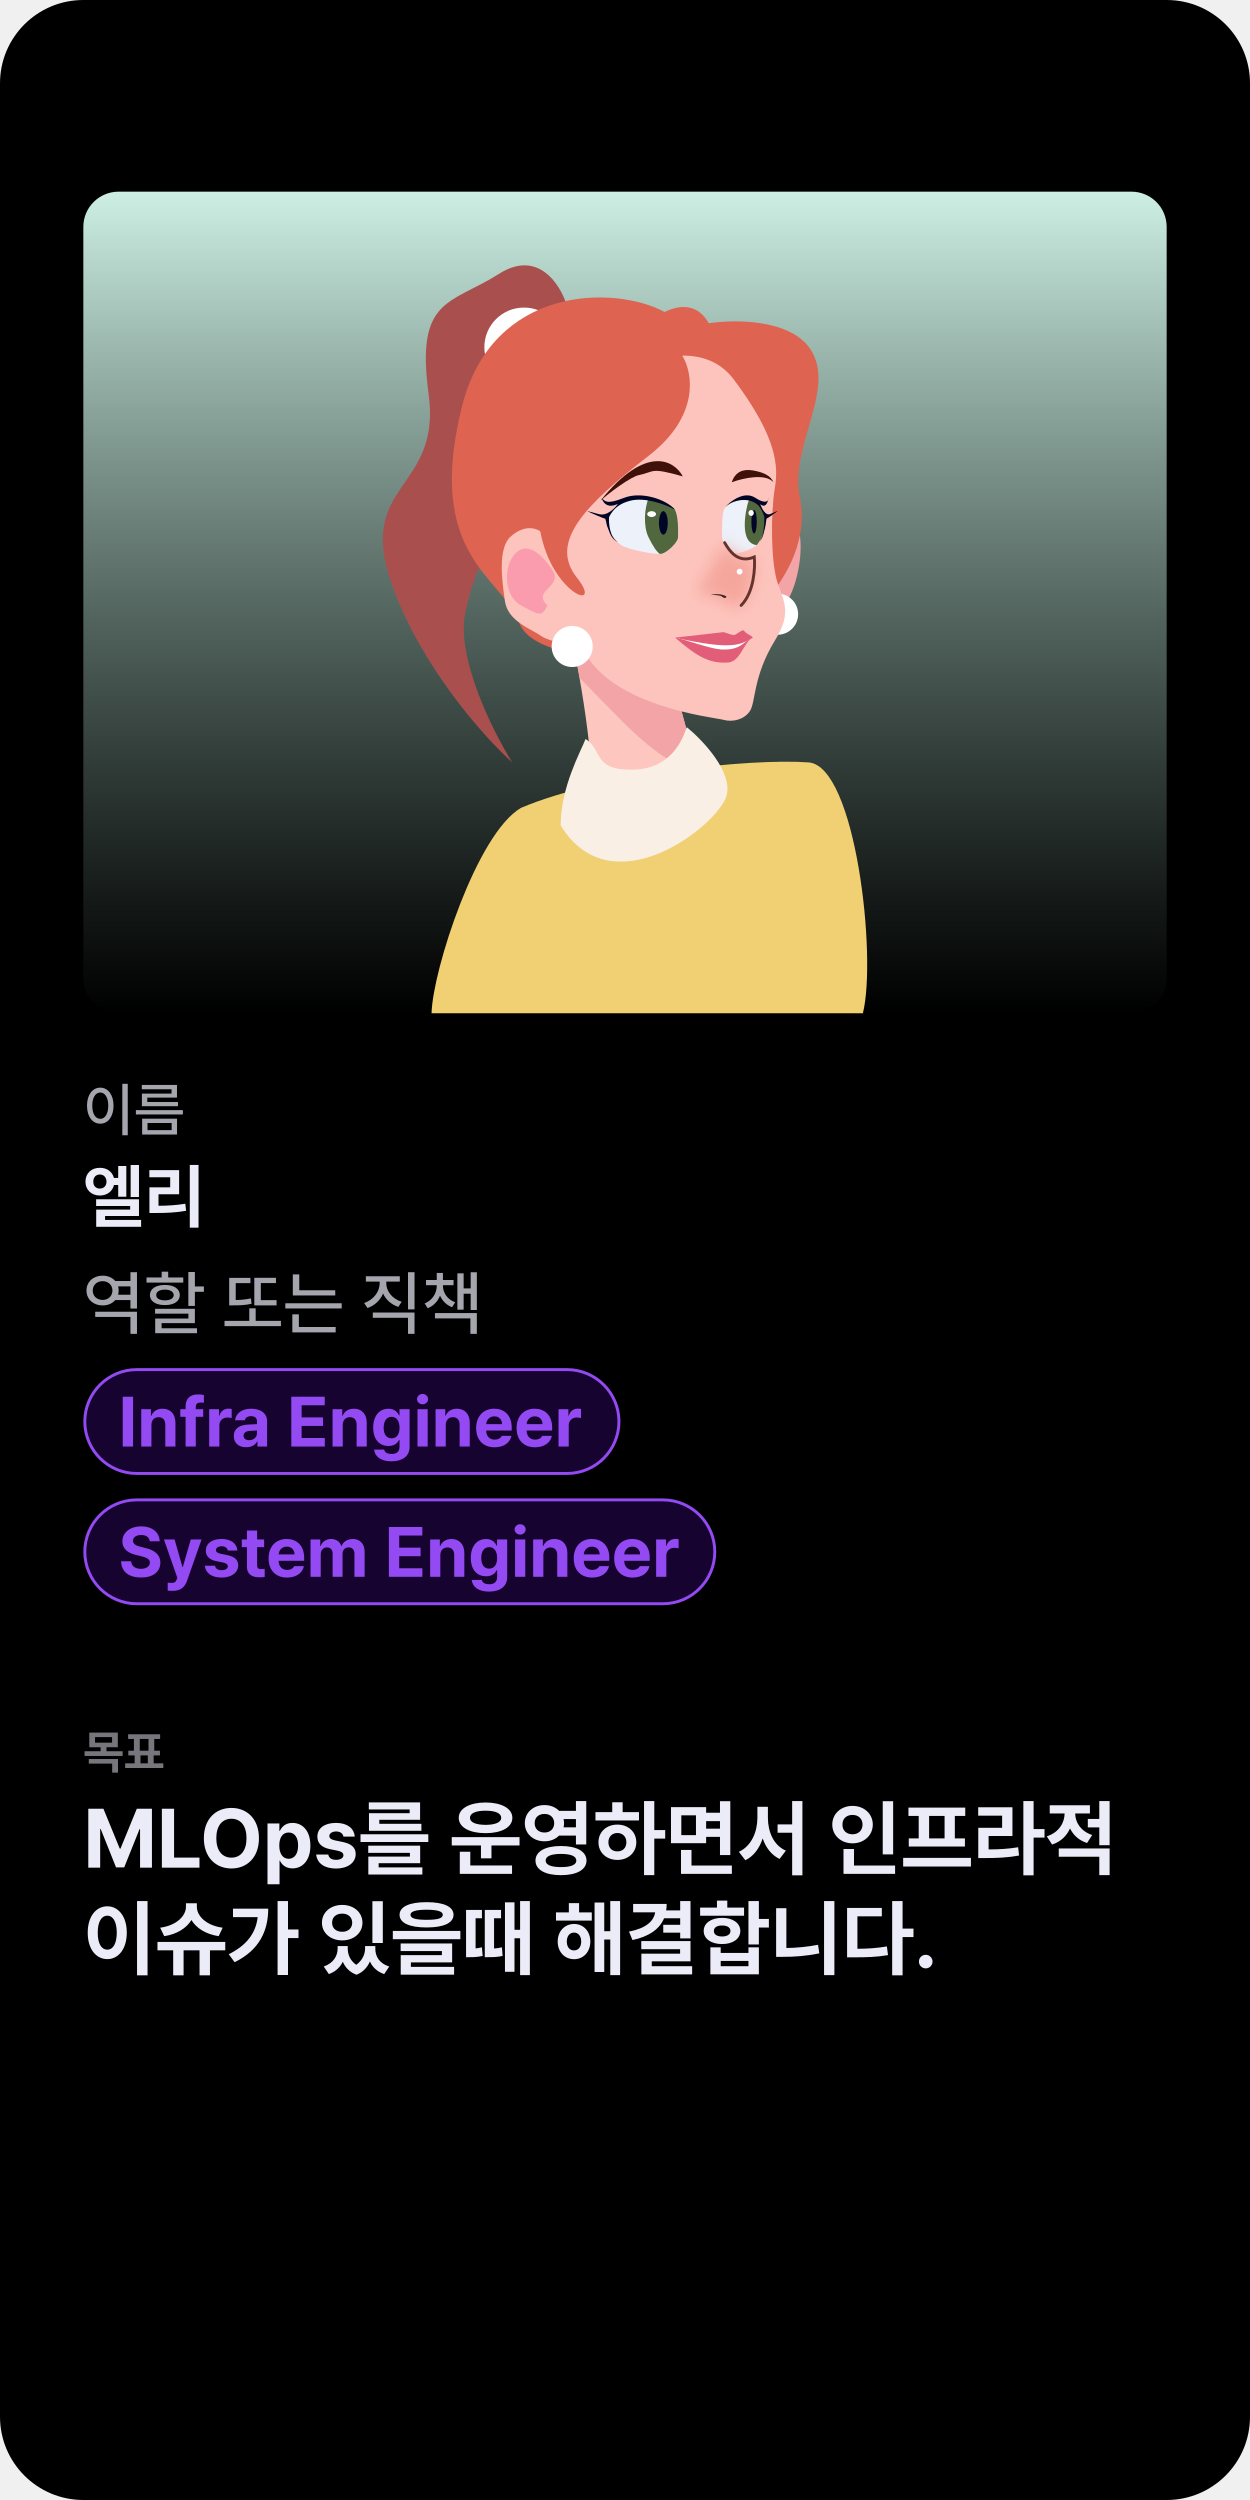
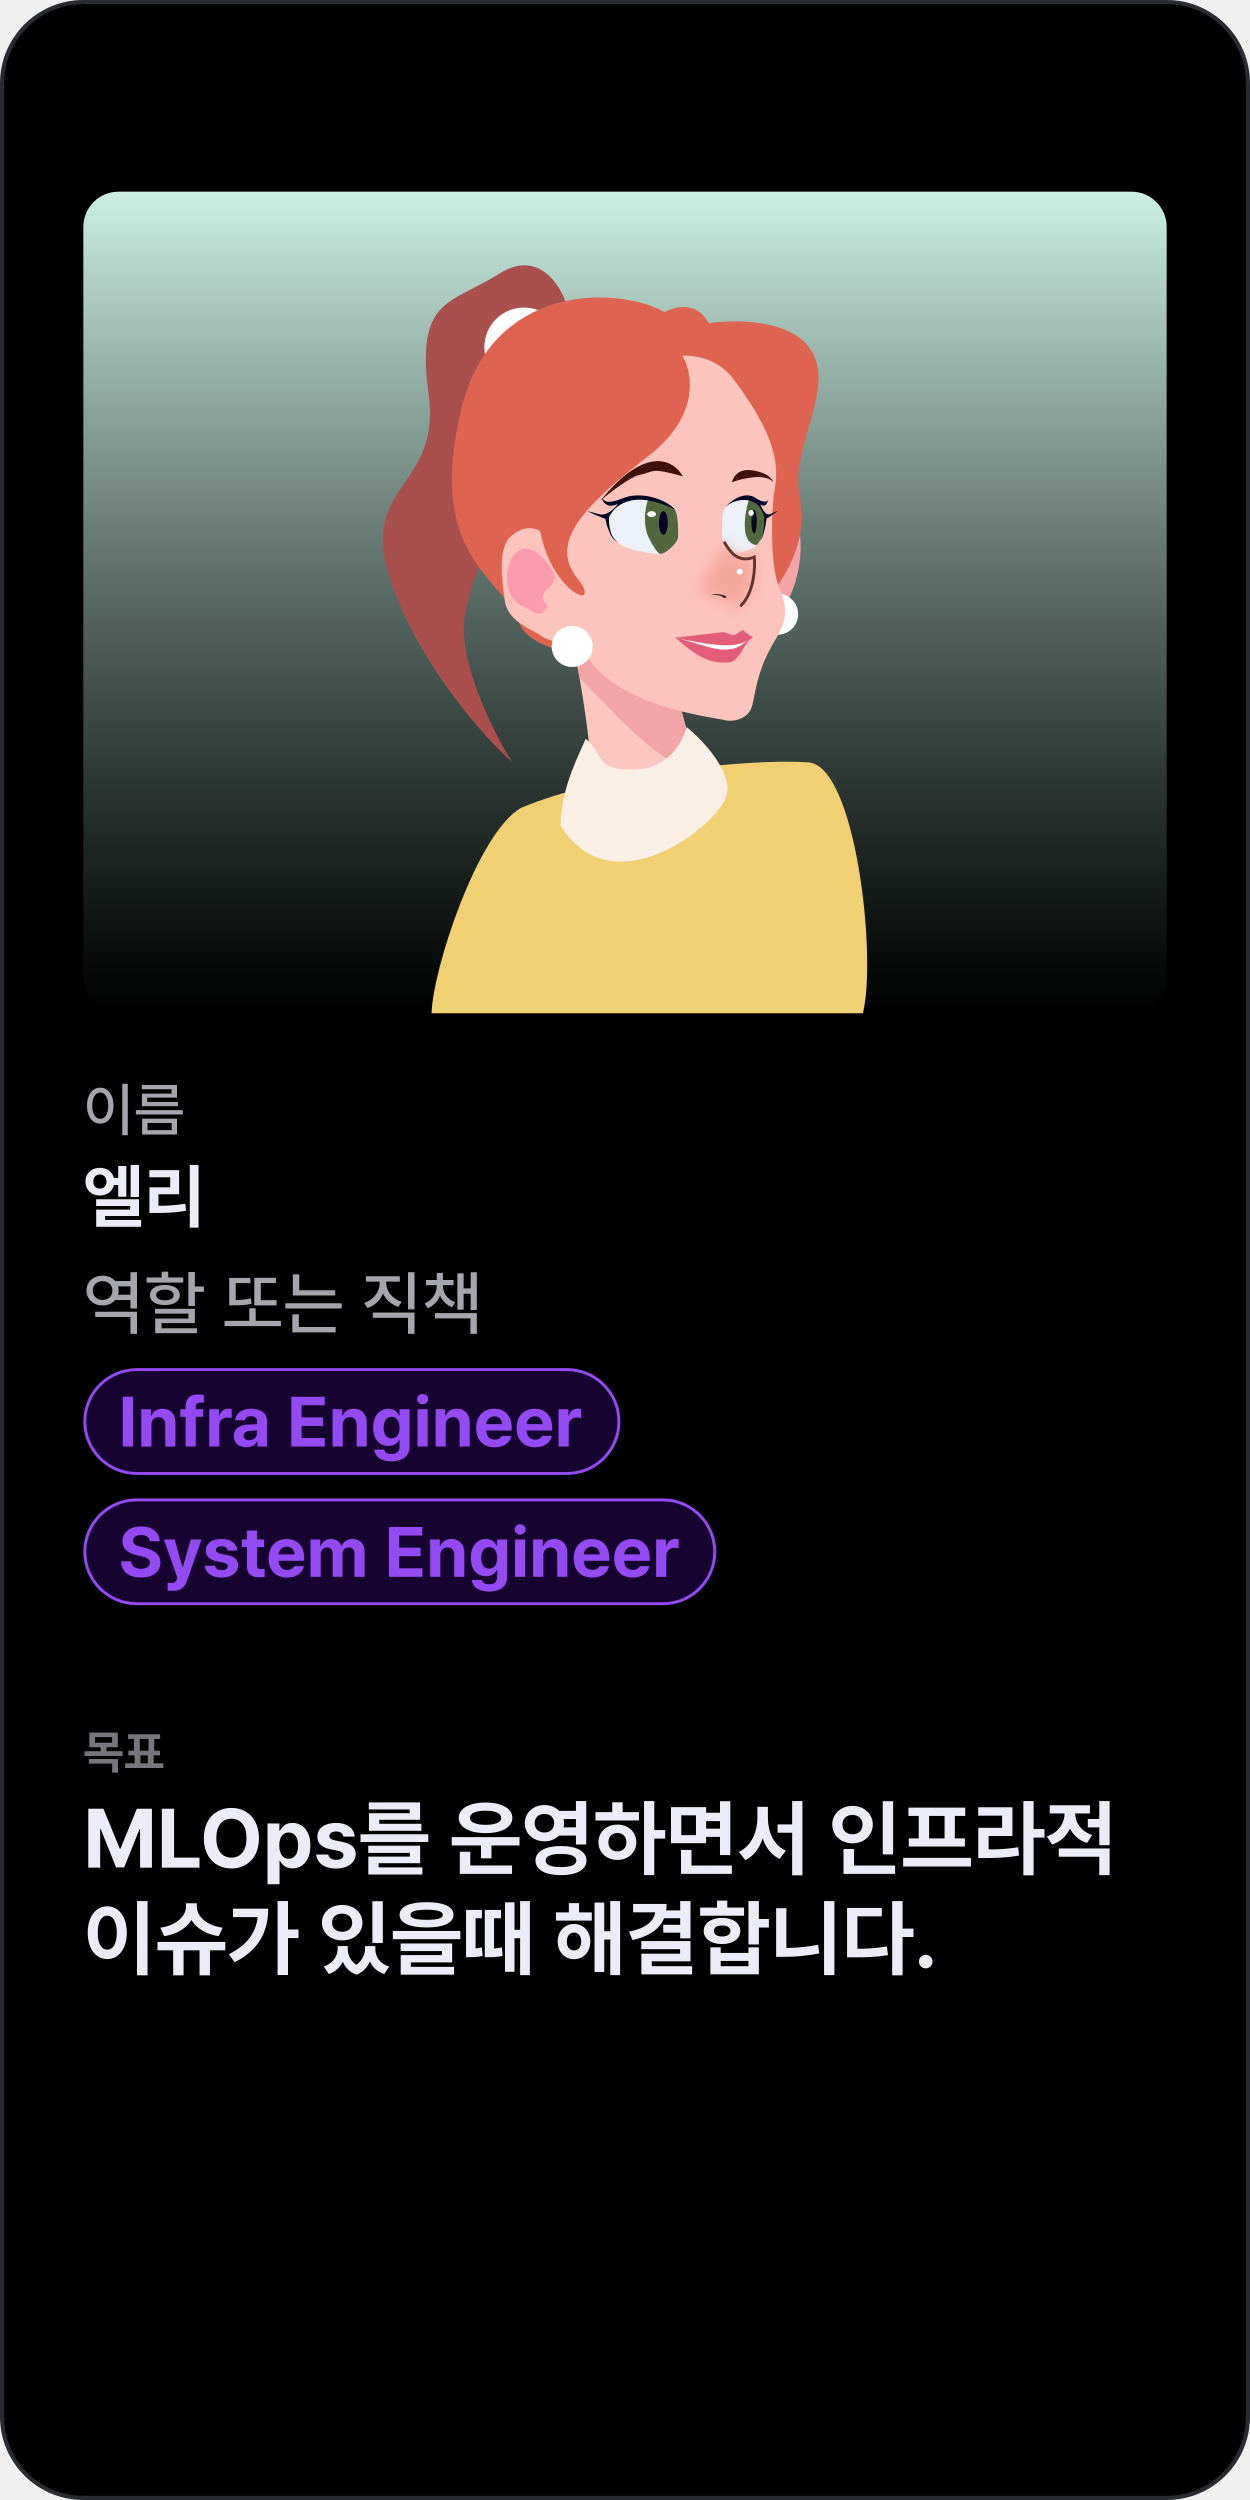
<svg xmlns="http://www.w3.org/2000/svg" width="300" height="600" viewBox="0 0 300 600" fill="none">
-   <rect width="300" height="600" rx="20" fill="black" />
+   <rect x="0.5" y="0.5" width="299" height="599" rx="19.5" fill="black" />
  <rect x="20" y="46" width="260" height="197.183" rx="8.451" fill="url(#paint0_linear_17_3805)" />
  <ellipse cx="187.187" cy="135.422" rx="4.577" ry="11.972" transform="rotate(9.95946 187.187 135.422)" fill="#F3A4A7" />
  <circle cx="186.62" cy="147.409" r="4.93" fill="white" />
  <path d="M140.19 195.296C144.697 192.761 139.486 163.019 136.317 148.465C143.477 148.465 157.937 149.099 158.5 151.634C159.064 154.17 165.542 178.043 168.712 189.663L152.514 216.775C146.528 210.672 135.683 197.832 140.19 195.296Z" fill="#FDC6BF" />
  <mask id="mask0_17_3805" style="mask-type:alpha" maskUnits="userSpaceOnUse" x="136" y="148" width="33" height="69">
    <path d="M140.191 195.296C144.698 192.761 139.486 163.019 136.317 148.465C143.477 148.465 157.937 149.099 158.5 151.634C159.064 154.17 165.543 178.043 168.712 189.663L152.515 216.775C146.529 210.672 135.684 197.832 140.191 195.296Z" fill="#FDC6BF" />
  </mask>
  <g mask="url(#mask0_17_3805)">
    <path d="M167.655 155.508L172.585 185.085C172.585 185.085 165.895 189.663 149.698 173.465C133.5 157.268 129.627 152.339 129.627 152.339L133.853 142.127L167.655 155.508Z" fill="#F3A4A7" />
  </g>
  <path d="M119.77 65.719C129.065 59.804 134.441 68.184 135.967 73.114C139.49 73.114 134.557 78.043 132.444 86.846C130.331 95.648 126.81 115.015 122.937 122.057C119.064 129.099 114.486 133.677 111.669 147.057C109.416 157.761 118.242 175.461 122.937 182.972C116.247 176.986 101.108 160.085 94.065 140.367C85.262 115.719 106.037 117.832 102.868 94.592C99.699 71.353 108.15 73.114 119.77 65.719Z" fill="#A9504F" />
  <circle cx="125.754" cy="83.324" r="9.507" fill="white" />
  <path d="M110.915 97.409C118.239 68.394 147.535 68.418 159.507 74.873C168.237 70.648 171.292 78.747 171.528 82.268L153.57 152.691C152.817 159.733 127.746 158.254 124.648 149.521C120.774 138.606 101.76 133.676 110.915 97.409Z" fill="#DE6351" />
  <path d="M194.414 83.676C187.935 74.099 164.485 76.516 158.499 81.563C150.752 91.421 170.536 98.113 173.353 105.507C175.606 111.423 182.981 134.497 184.859 143.183C186.385 140.601 194.414 131.563 191.949 119.24C189.484 106.916 200.893 93.254 194.414 83.676Z" fill="#DE6351" />
  <path d="M185.963 117.127C186.808 112.057 186.667 105.154 176.103 91.069C165.54 76.985 140.543 92.479 135.965 98.817C131.388 105.155 131.388 128.747 129.977 127.691C128.566 126.634 125.751 125.93 122.582 128.747C119.413 131.564 120.47 139.31 121.174 144.24C121.878 149.169 127.512 150.93 129.977 152.691C131.949 154.099 137.136 154.686 139.484 154.803C145.472 169.592 171.528 172.157 173.641 172.761C175.754 173.365 178.571 172.761 179.979 170.648C181.388 168.536 180.699 162.354 185.963 153.747C189.838 147.409 188.43 144.944 186.667 140.015C185.02 135.409 184.906 123.465 185.963 117.127Z" fill="#FDC4BD" />
  <path d="M132.797 137.198C133.854 138.959 132.447 140.367 131.039 141.776C129.152 143.663 131.395 145.296 131.391 145.296C129.984 148.113 129.628 147.761 125.051 145.296C120.473 142.832 120.826 134.734 124.347 132.269C127.868 129.804 131.741 135.438 132.797 137.198Z" fill="#FA9CAE" />
  <path d="M169.768 153.728C174.538 154.026 178.422 154.093 180.331 153.023C177.866 155.136 177.779 156.382 175.05 156.545C170.584 156.81 164.328 155.209 162.726 153.023C164.694 154.008 167.206 153.568 169.768 153.728Z" fill="white" />
  <path d="M162.021 153.032C176.106 156.193 177.749 154.675 180.683 153.032C180.402 152.468 179.158 152.266 178.571 151.359C178.219 151.006 177.162 151.967 176.458 152.319C175.895 152.601 174.58 151.945 173.641 151.711L162.021 153.032Z" fill="#E25E78" />
  <path d="M146.53 123.029C148.642 119.86 150.403 120.565 152.868 119.508C154.824 118.67 159.482 120.765 161.619 121.944C162.977 122.973 162.725 127.959 162.725 129.015C162.725 130.071 160.26 132.536 158.852 132.888C157.444 133.24 150.403 131.832 148.995 130.776C147.586 129.719 144.417 126.198 146.53 123.029Z" fill="#EDF1FA" />
  <mask id="mask1_17_3805" style="mask-type:alpha" maskUnits="userSpaceOnUse" x="145" y="119" width="18" height="14">
    <path d="M146.529 123.03C148.642 119.861 150.402 120.565 152.867 119.509C154.823 118.671 159.481 120.766 161.618 121.945C162.977 122.973 162.724 127.959 162.724 129.016C162.724 130.072 160.26 132.537 158.851 132.889C157.443 133.241 150.402 131.832 148.994 130.776C147.585 129.72 144.416 126.199 146.529 123.03Z" fill="#EDF1FA" />
  </mask>
  <g mask="url(#mask1_17_3805)">
    <path d="M155.683 129.016C154.258 126.165 154.744 121.739 155.683 119.509C157.093 117.748 161.668 120.565 162.373 121.973C163.077 123.382 164.157 130.315 162.021 132.185C159.204 134.651 157.797 133.242 155.683 129.016Z" fill="#51673E" />
  </g>
  <path d="M148.29 130.071C146.319 128.944 146.06 125.611 146.178 124.086C147.367 121.707 149.144 120.755 151.106 120.212C154.719 119.212 159.663 121.034 162.021 122.327C159.908 119.863 153.922 117.817 149.697 119.508C145.472 121.198 145.12 120.212 144.415 119.508C144.768 120.916 146.035 122.043 148.289 120.916C147.584 121.973 145.683 123.945 143.711 123.381C141.739 122.818 141.012 122.677 140.894 122.677C142.185 123.264 144.838 124.438 145.12 124.438C145.472 124.438 145.472 125.846 145.824 126.55C146.176 127.254 146.532 129.366 148.29 130.071Z" fill="#000525" />
  <ellipse cx="159.204" cy="125.494" rx="1.056" ry="2.817" fill="#000525" />
  <ellipse cx="156.387" cy="123.381" rx="1.056" ry="0.704" fill="white" />
  <path d="M183.206 122.991C181.914 119.822 180.837 120.526 179.33 119.47C178.134 118.631 175.285 120.727 173.978 121.906C173.148 122.934 173.302 127.92 173.302 128.976C173.302 130.033 174.809 132.498 175.67 132.85C176.532 133.202 180.837 131.793 181.699 130.737C182.56 129.681 184.498 126.16 183.206 122.991Z" fill="#EDF1FA" />
  <mask id="mask2_17_3805" style="mask-type:alpha" maskUnits="userSpaceOnUse" x="173" y="119" width="11" height="14">
    <path d="M183.207 122.991C181.916 119.822 180.839 120.526 179.332 119.47C178.135 118.631 175.287 120.727 173.98 121.906C173.149 122.934 173.303 127.92 173.303 128.976C173.303 130.033 174.811 132.498 175.672 132.85C176.533 133.202 180.839 131.793 181.7 130.737C182.562 129.681 184.499 126.16 183.207 122.991Z" fill="#EDF1FA" />
  </mask>
  <g mask="url(#mask2_17_3805)">
    <path d="M183.654 127.547C185.032 125.294 184.228 120.27 183.654 118.04C182.792 116.28 179.994 119.097 179.563 120.505C179.133 121.914 176.966 130.859 182.093 130.859C184.91 130.859 181.931 130.364 183.654 127.547Z" fill="#51673E" />
  </g>
  <path d="M183.422 124.047C183.493 125.573 183.336 128.906 182.13 130.033C183.205 129.328 183.423 127.216 183.638 126.512C183.853 125.808 183.853 124.399 184.069 124.399C184.241 124.399 185.863 123.225 186.653 122.639C186.581 122.639 186.136 122.779 184.93 123.343C183.724 123.906 182.875 122.057 182.444 121C183.592 121.939 184.104 120.903 184.368 119.988C184.462 119.826 184.499 119.639 184.499 119.469C184.463 119.626 184.421 119.804 184.368 119.988C184.074 120.494 183.229 120.751 181.269 119.469C178.685 117.779 175.455 120.174 174.162 121.582C175.549 120.339 178.181 119.511 180.331 120.296C181.632 120.771 182.642 121.499 183.422 124.047Z" fill="#000525" />
  <ellipse cx="0.646" cy="2.817" rx="0.646" ry="2.817" transform="matrix(-1 0 0 1 181.624 122.409)" fill="#000525" />
  <ellipse cx="0.646" cy="0.704" rx="0.646" ry="0.704" transform="matrix(-1 0 0 1 180.92 122.409)" fill="white" />
  <path d="M155.685 109.38C168.08 99.803 166.249 89.427 163.784 85.437C163.784 70.951 143.007 78.395 129.627 88.606C116.246 98.817 126.81 111.845 129.627 127.338C132.443 142.831 145.122 147.057 138.432 138.606C131.742 130.155 140.192 121.352 155.685 109.38Z" fill="#DE6351" />
  <path d="M144.111 120.155C155.13 106.451 161.881 110.567 163.879 114.338C155.907 112.074 157.246 113.217 153.315 114.029C151.364 114.432 146.351 118.179 144.111 120.155Z" fill="#401109" />
  <path d="M175.604 115.745C178.575 114.664 183.781 113.593 185.618 115.744C184.977 114.122 183.148 113.324 180.682 112.903C178.216 112.482 176.45 113.316 175.604 115.745Z" fill="#401109" />
  <path d="M103.571 243.183C103.852 232.761 114.486 199.986 125.05 193.883C144.064 185.784 179.979 181.921 194.064 182.977C205.331 183.822 210.496 229.568 207.092 243.183H103.571Z" fill="#F1CF73" />
  <path d="M140.542 177.338C139.486 180.155 134.557 188.817 134.557 198.113C146.88 218.183 172.233 198.113 174.345 191.071C176.035 185.437 168.711 177.69 164.838 174.521C164.251 175.695 162.184 184.733 151.458 184.733C142.303 184.733 144.768 180.155 140.542 177.338Z" fill="#F9EFE4" />
  <path d="M172.937 155.86C177.707 156.158 178.422 154.093 180.331 153.023C178.219 155.136 177.427 158.847 174.697 159.009C170.231 159.275 167.303 157.601 162.021 153.023C164.134 153.376 170.375 155.699 172.937 155.86Z" fill="#E25E78" />
  <g filter="url(#filter0_f_17_3805)">
    <path d="M181.035 133.677C177.092 135.367 174.97 132.112 173.913 130.234C171.449 134.811 169.339 138.685 167.93 140.797C166.522 142.91 169.691 142.91 170.747 142.91C171.803 142.91 173.212 143.614 174.62 145.023C175.747 146.149 177.254 145.675 177.866 145.296C180.965 142.198 181.27 136.259 181.035 133.677Z" fill="#F5A69C" />
  </g>
  <path d="M173.916 130.234C174.972 132.112 177.092 135.367 181.035 133.677C181.27 136.259 180.965 142.198 177.866 145.296" stroke="#65332D" stroke-width="0.704" stroke-linecap="round" />
  <path d="M170.472 142.831C172.162 142.268 173.993 142.831 174.345 143.183C174.345 143.535 173.787 143.68 173.289 143.183C172.937 142.831 171.059 142.714 170.472 142.831Z" fill="#3A2323" />
  <circle cx="177.514" cy="137.198" r="0.704" fill="white" />
  <circle cx="137.324" cy="155.156" r="4.93" fill="white" />
  <path d="M30.66 260.113H29.353V272.464H30.66V260.113ZM20.88 265.353C20.88 268.015 22.208 269.693 24.071 269.686C25.901 269.693 27.249 268.015 27.249 265.353C27.249 262.719 25.901 261.041 24.071 261.034C22.208 261.041 20.88 262.719 20.88 265.353ZM22.146 265.353C22.139 263.421 22.923 262.21 24.071 262.203C25.199 262.21 25.983 263.421 25.983 265.353C25.983 267.313 25.199 268.517 24.071 268.517C22.923 268.517 22.139 267.313 22.146 265.353ZM43.891 266.426H32.613V267.471H43.891V266.426ZM34.029 261.419H41.168V262.465H34.057V265.491H42.722V264.487H35.35V263.428H42.475V260.388H34.029V261.419ZM34.112 272.285H42.488V268.475H34.112V272.285ZM35.405 271.226V269.521H41.196V271.226H35.405Z" fill="#ECECF8" fill-opacity="0.7" />
  <path d="M33.353 279.6H31.356V287.275H33.353V279.6ZM20.512 283.61C20.503 285.558 21.948 286.928 23.961 286.928C25.686 286.928 27.006 285.921 27.353 284.403H28.368V287.209H30.316V279.847H28.368V282.703H27.337C26.957 281.192 25.653 280.26 23.961 280.276C21.948 280.26 20.503 281.58 20.512 283.61ZM22.393 283.61C22.385 282.529 23.037 281.886 23.961 281.877C24.877 281.886 25.546 282.529 25.562 283.61C25.546 284.642 24.877 285.253 23.961 285.261C23.037 285.253 22.385 284.642 22.393 283.61ZM23.07 289.437H31.24V290.312H23.087V294.438H33.864V292.787H25.216V291.847H33.353V287.819H23.07V289.437ZM47.646 279.583H45.55V294.636H47.646V279.583ZM35.845 282.538H40.846V284.964H35.862V291.12H37.215C39.955 291.12 42.191 291.03 44.659 290.592L44.477 288.892C42.274 289.255 40.334 289.371 38.04 289.387V286.631H42.992V280.838H35.845V282.538Z" fill="#ECECF8" />
  <path d="M32.874 314.823H22.855V316.061H31.306V320.121H32.874V314.823ZM20.759 309.723C20.751 311.827 22.41 313.313 24.638 313.305C25.892 313.313 26.965 312.826 27.659 312.017H31.306V314.047H32.874V305.332H31.306V307.445H27.659C26.974 306.636 25.892 306.149 24.638 306.158C22.41 306.149 20.751 307.635 20.759 309.723ZM22.261 309.723C22.253 308.402 23.252 307.486 24.638 307.478C25.967 307.486 26.982 308.402 26.982 309.723C26.982 311.076 25.967 311.976 24.638 311.984C23.252 311.976 22.253 311.076 22.261 309.723ZM28.343 310.73C28.434 310.416 28.484 310.078 28.484 309.723C28.484 309.376 28.434 309.046 28.352 308.733H31.306V310.73H28.343ZM46.772 305.283H45.204V313.42H46.772V310.036H48.934V308.749H46.772V305.283ZM35.168 307.825H43.982V306.587H40.367V305.2H38.8V306.587H35.168V307.825ZM35.977 310.812C35.969 312.314 37.405 313.23 39.575 313.222C41.746 313.23 43.157 312.314 43.157 310.812C43.157 309.319 41.746 308.386 39.575 308.386C37.405 308.386 35.969 309.319 35.977 310.812ZM37.215 315.285H45.22V316.441H37.248V319.973H47.283V318.784H38.783V317.546H46.772V314.113H37.215V315.285ZM37.496 310.812C37.479 310.012 38.296 309.517 39.575 309.508C40.846 309.517 41.671 310.012 41.688 310.812C41.671 311.613 40.846 312.083 39.575 312.083C38.296 312.083 37.479 311.613 37.496 310.812ZM66.38 312.034H62.6V307.94H66.231V306.669H61.032V313.288H66.38V312.034ZM53.885 318.273H67.42V317.002H61.362V313.998H59.827V317.002H53.885V318.273ZM55.008 313.288H55.883C57.45 313.296 58.787 313.255 60.372 312.908L60.24 311.604C58.961 311.893 57.805 311.984 56.576 312.001V307.957H60.108V306.686H55.008V313.288ZM80.459 309.657H71.827V305.861H70.275V310.911H80.459V309.657ZM68.476 314.031H82.01V312.776H68.476V314.031ZM70.16 319.775H80.558V318.487H71.728V315.434H70.16V319.775ZM92.706 307.99V307.577H95.957V306.306H87.804V307.577H91.121V307.99C91.113 309.995 89.694 311.926 87.391 312.727L88.2 313.932C89.958 313.313 91.27 312.042 91.938 310.441C92.607 311.926 93.894 313.09 95.594 313.651L96.403 312.43C94.117 311.712 92.706 309.888 92.706 307.99ZM89.471 316.275H97.921V320.121H99.489V315.005H89.471V316.275ZM97.921 314.262H99.489V305.332H97.921V314.262ZM106.306 308.584V308.452H108.848V307.198H106.306V305.498H104.821V307.198H102.246V308.452H104.821V308.584C104.812 310.375 103.789 312.067 101.916 312.826L102.658 313.981C104.094 313.395 105.085 312.289 105.605 310.944C106.133 312.182 107.107 313.197 108.501 313.734L109.244 312.545C107.362 311.877 106.306 310.251 106.306 308.584ZM104.392 316.408H112.892V320.121H114.443V315.137H104.392V316.408ZM109.772 314.328H111.274V310.499H112.958V314.394H114.443V305.349H112.958V309.211H111.274V305.597H109.772V314.328Z" fill="#ECECF8" fill-opacity="0.7" />
  <rect x="20.352" y="328.704" width="128.197" height="24.93" rx="12.465" fill="#170330" />
  <path d="M31.933 335.219H29.457V347.169H31.933V335.219ZM36.34 341.986C36.34 340.806 37.042 340.121 38.057 340.121C39.072 340.121 39.666 340.781 39.674 341.887V347.169H42.101V341.458C42.109 339.37 40.887 338.091 39.014 338.091C37.685 338.091 36.728 338.743 36.324 339.775H36.225V338.207H33.897V347.169H36.34V341.986ZM48.769 338.207H46.986V337.662C46.986 336.911 47.407 336.614 48.191 336.606C48.323 336.614 48.579 336.622 48.934 336.655V334.806C48.505 334.707 48.034 334.658 47.481 334.658C45.682 334.658 44.543 335.64 44.543 337.53V338.207H43.272V340.039H44.543V347.169H46.986V340.039H48.769V338.207ZM50.205 347.169H52.647V342.069C52.639 340.971 53.456 340.204 54.562 340.204C54.9 340.204 55.371 340.261 55.602 340.336V338.157C55.387 338.108 55.074 338.075 54.826 338.075C53.819 338.075 52.986 338.66 52.664 339.758H52.565V338.207H50.205V347.169ZM56.114 344.66C56.122 346.434 57.384 347.342 59.101 347.334C60.43 347.342 61.288 346.756 61.725 345.931H61.791V347.169H64.102V341.128C64.11 338.966 62.262 338.091 60.306 338.091C57.929 338.091 56.576 339.312 56.427 340.864H58.754C58.886 340.253 59.406 339.882 60.24 339.874C61.156 339.882 61.668 340.311 61.676 341.062V341.788C61.296 341.805 60.091 341.862 59.448 341.904C57.723 342.011 56.122 342.663 56.114 344.66ZM58.457 344.594C58.457 343.901 58.994 343.497 59.844 343.422C60.256 343.389 61.304 343.331 61.676 343.315V343.967C61.684 344.916 60.908 345.642 59.794 345.65C59.01 345.642 58.457 345.279 58.457 344.594ZM69.912 347.169H77.95V345.122H72.388V342.217H77.521V340.171H72.388V337.266H77.933V335.219H69.912V347.169ZM82.258 341.986C82.258 340.806 82.959 340.121 83.975 340.121C84.99 340.121 85.584 340.781 85.592 341.887V347.169H88.018V341.458C88.026 339.37 86.805 338.091 84.932 338.091C83.603 338.091 82.646 338.743 82.241 339.775H82.142V338.207H79.815V347.169H82.258V341.986ZM93.944 350.718C96.494 350.718 98.293 349.554 98.301 347.268V338.207H95.875V339.709H95.776C95.446 338.982 94.719 338.091 93.217 338.091C91.237 338.091 89.57 339.601 89.57 342.63C89.57 345.617 91.195 347.045 93.217 347.037C94.662 347.045 95.454 346.311 95.776 345.584H95.891V347.218C95.883 348.465 95.124 348.952 93.993 348.952C93.019 348.952 92.343 348.63 92.211 347.912H89.801C89.941 349.603 91.468 350.718 93.944 350.718ZM92.079 342.663C92.07 341.12 92.731 340.039 93.977 340.039C95.206 340.039 95.891 341.07 95.891 342.663C95.891 344.256 95.198 345.197 93.977 345.205C92.739 345.197 92.07 344.214 92.079 342.663ZM100.199 347.169H102.642V338.207H100.199V347.169ZM100.084 335.797C100.084 336.474 100.686 337.035 101.421 337.035C102.147 337.035 102.749 336.474 102.741 335.797C102.749 335.104 102.147 334.551 101.421 334.542C100.686 334.551 100.084 335.104 100.084 335.797ZM106.983 341.986C106.983 340.806 107.684 340.121 108.699 340.121C109.714 340.121 110.309 340.781 110.317 341.887V347.169H112.743V341.458C112.751 339.37 111.53 338.091 109.657 338.091C108.328 338.091 107.371 338.743 106.966 339.775H106.867V338.207H104.54V347.169H106.983V341.986ZM118.702 347.351C120.913 347.342 122.399 346.269 122.745 344.611H120.418C120.179 345.147 119.585 345.51 118.751 345.518C117.488 345.51 116.688 344.677 116.688 343.323H122.811V342.63C122.811 339.577 120.955 338.091 118.603 338.091C115.978 338.091 114.27 339.964 114.278 342.729C114.27 345.568 115.953 347.342 118.702 347.351ZM116.688 341.788C116.737 340.757 117.53 339.915 118.652 339.923C119.741 339.915 120.492 340.699 120.501 341.788H116.688ZM128.407 347.351C130.618 347.342 132.104 346.269 132.45 344.611H130.123C129.884 345.147 129.29 345.51 128.456 345.518C127.194 345.51 126.393 344.677 126.393 343.323H132.516V342.63C132.516 339.577 130.66 338.091 128.308 338.091C125.683 338.091 123.975 339.964 123.983 342.729C123.975 345.568 125.659 347.342 128.407 347.351ZM126.393 341.788C126.443 340.757 127.235 339.915 128.357 339.923C129.447 339.915 130.197 340.699 130.206 341.788H126.393ZM134.051 347.169H136.494V342.069C136.486 340.971 137.303 340.204 138.409 340.204C138.747 340.204 139.218 340.261 139.449 340.336V338.157C139.234 338.108 138.921 338.075 138.673 338.075C137.666 338.075 136.833 338.66 136.511 339.758H136.412V338.207H134.051V347.169Z" fill="#944AF2" />
  <rect x="20.352" y="328.704" width="128.197" height="24.93" rx="12.465" stroke="#944AF2" stroke-width="0.704" />
  <rect x="20.352" y="359.972" width="151.197" height="24.93" rx="12.465" fill="#170330" />
  <path d="M35.944 369.903H38.321C38.288 367.791 36.547 366.322 33.897 366.322C31.281 366.322 29.367 367.766 29.375 369.936C29.375 371.686 30.613 372.693 32.627 373.188L33.93 373.501C35.234 373.823 35.977 374.203 35.977 375.02C35.977 375.911 35.135 376.522 33.831 376.522C32.511 376.522 31.554 375.911 31.471 374.706H29.061C29.136 377.273 30.976 378.61 33.864 378.602C36.778 378.61 38.478 377.207 38.486 375.02C38.478 373.031 36.951 371.991 34.904 371.521L33.831 371.257C32.8 371.026 31.909 370.638 31.917 369.771C31.925 368.979 32.627 368.401 33.881 368.401C35.094 368.401 35.845 368.954 35.944 369.903ZM41.49 381.804C43.38 381.795 44.362 380.871 44.873 379.427L48.373 369.474H45.781L43.883 376.076H43.784L41.903 369.474H39.344L42.563 378.684L42.414 379.064C42.117 379.839 41.729 379.889 41.242 379.889C40.937 379.889 40.566 379.881 40.252 379.856V381.754C40.566 381.787 41.011 381.795 41.49 381.804ZM54.678 372.132H56.972C56.84 370.431 55.437 369.359 53.176 369.359C50.865 369.359 49.388 370.431 49.396 372.148C49.388 373.477 50.262 374.351 51.971 374.69L53.456 374.987C54.298 375.16 54.678 375.449 54.678 375.911C54.678 376.489 54.083 376.844 53.192 376.852C52.293 376.844 51.723 376.481 51.608 375.779H49.148C49.355 377.529 50.774 378.61 53.192 378.618C55.577 378.61 57.162 377.43 57.17 375.664C57.162 374.376 56.32 373.6 54.578 373.237L52.977 372.907C52.127 372.734 51.814 372.42 51.822 372.016C51.814 371.471 52.416 371.1 53.209 371.092C54.026 371.1 54.57 371.504 54.678 372.132ZM63.392 369.474H61.709V367.328H59.266V369.474H58.028V371.306H59.266V376.027C59.249 377.768 60.454 378.56 62.221 378.552C62.823 378.56 63.26 378.511 63.524 378.47V376.538C63.227 376.563 62.798 376.588 62.551 376.588C62.055 376.571 61.701 376.398 61.709 375.68V371.306H63.392V369.474ZM68.889 378.618C71.1 378.61 72.586 377.537 72.932 375.878H70.605C70.366 376.415 69.772 376.778 68.938 376.786C67.675 376.778 66.875 375.944 66.875 374.591H72.998V373.898C72.998 370.844 71.142 369.359 68.79 369.359C66.165 369.359 64.457 371.232 64.465 373.997C64.457 376.836 66.141 378.61 68.889 378.618ZM66.875 373.056C66.924 372.024 67.717 371.182 68.839 371.191C69.928 371.182 70.68 371.966 70.688 373.056H66.875ZM74.533 378.437H76.976V373.056C76.968 372.041 77.612 371.372 78.445 371.372C79.279 371.372 79.84 371.942 79.832 372.825V378.437H82.208V372.957C82.2 372.008 82.745 371.372 83.661 371.372C84.461 371.372 85.072 371.867 85.064 372.891V378.437H87.507V372.412C87.507 370.456 86.343 369.359 84.684 369.359C83.372 369.359 82.349 370.027 81.977 371.042H81.895C81.598 370.011 80.682 369.359 79.452 369.359C78.247 369.359 77.339 369.994 76.96 371.042H76.861V369.474H74.533V378.437ZM93.333 378.437H101.371V376.39H95.809V373.485H100.942V371.438H95.809V368.533H101.355V366.487H93.333V378.437ZM105.679 373.254C105.679 372.074 106.38 371.389 107.395 371.389C108.411 371.389 109.005 372.049 109.013 373.155V378.437H111.439V372.726C111.448 370.638 110.226 369.359 108.353 369.359C107.024 369.359 106.067 370.011 105.662 371.042H105.563V369.474H103.236V378.437H105.679V373.254ZM117.365 381.985C119.915 381.985 121.714 380.822 121.722 378.536V369.474H119.296V370.976H119.197C118.867 370.25 118.14 369.359 116.638 369.359C114.658 369.359 112.991 370.869 112.991 373.898C112.991 376.885 114.617 378.313 116.638 378.304C118.083 378.313 118.875 377.578 119.197 376.852H119.312V378.486C119.304 379.732 118.545 380.219 117.414 380.219C116.44 380.219 115.764 379.897 115.632 379.179H113.222C113.362 380.871 114.889 381.985 117.365 381.985ZM115.5 373.931C115.491 372.387 116.152 371.306 117.398 371.306C118.627 371.306 119.312 372.338 119.312 373.931C119.312 375.523 118.619 376.464 117.398 376.472C116.16 376.464 115.491 375.482 115.5 373.931ZM123.62 378.437H126.063V369.474H123.62V378.437ZM123.505 367.064C123.505 367.741 124.107 368.302 124.842 368.302C125.568 368.302 126.17 367.741 126.162 367.064C126.17 366.371 125.568 365.818 124.842 365.81C124.107 365.818 123.505 366.371 123.505 367.064ZM130.404 373.254C130.404 372.074 131.105 371.389 132.12 371.389C133.135 371.389 133.73 372.049 133.738 373.155V378.437H136.164V372.726C136.172 370.638 134.951 369.359 133.078 369.359C131.749 369.359 130.792 370.011 130.387 371.042H130.288V369.474H127.961V378.437H130.404V373.254ZM142.123 378.618C144.334 378.61 145.82 377.537 146.166 375.878H143.839C143.6 376.415 143.006 376.778 142.172 376.786C140.909 376.778 140.109 375.944 140.109 374.591H146.232V373.898C146.232 370.844 144.376 369.359 142.024 369.359C139.399 369.359 137.691 371.232 137.699 373.997C137.691 376.836 139.374 378.61 142.123 378.618ZM140.109 373.056C140.158 372.024 140.951 371.182 142.073 371.191C143.162 371.182 143.913 371.966 143.922 373.056H140.109ZM151.828 378.618C154.039 378.61 155.525 377.537 155.871 375.878H153.544C153.305 376.415 152.711 376.778 151.877 376.786C150.615 376.778 149.814 375.944 149.814 374.591H155.937V373.898C155.937 370.844 154.081 369.359 151.729 369.359C149.104 369.359 147.396 371.232 147.404 373.997C147.396 376.836 149.08 378.61 151.828 378.618ZM149.814 373.056C149.864 372.024 150.656 371.182 151.778 371.191C152.868 371.182 153.618 371.966 153.627 373.056H149.814ZM157.472 378.437H159.915V373.336C159.907 372.239 160.724 371.471 161.83 371.471C162.168 371.471 162.639 371.529 162.87 371.603V369.425C162.655 369.375 162.342 369.342 162.094 369.342C161.087 369.342 160.254 369.928 159.932 371.026H159.833V369.474H157.472V378.437Z" fill="#944AF2" />
  <rect x="20.352" y="359.972" width="151.197" height="24.93" rx="12.465" stroke="#944AF2" stroke-width="0.704" />
  <path d="M28.275 415.818H21.43V419.339H24.148V420.296H20.297V421.429H29.43V420.296H25.557V419.339H28.275V415.818ZM21.309 423.267H26.921V425.435H28.319V422.167H21.309V423.267ZM22.806 418.238V416.907H26.899V418.238H22.806ZM39.201 423.201H36.879V421.297H38.387V420.164H37.022V417.347H38.431V416.225H30.75V417.347H32.137V420.164H30.794V421.297H32.313V423.201H30.035V424.323H39.201V423.201ZM33.545 420.164V417.347H35.636V420.164H33.545ZM33.721 423.201V421.297H35.471V423.201H33.721Z" fill="#ECECF8" fill-opacity="0.5" />
  <path d="M21.191 434.099V448.239H24.043V438.942H24.16L27.852 448.181H29.805L33.496 438.981H33.613V448.239H36.465V434.099H32.832L28.906 443.688H28.75L24.824 434.099H21.191ZM38.848 448.239H47.871V445.817H41.777V434.099H38.848V448.239ZM62.148 441.169C62.148 436.55 59.287 433.903 55.547 433.903C51.777 433.903 48.926 436.55 48.926 441.169C48.926 445.769 51.777 448.435 55.547 448.435C59.287 448.435 62.148 445.788 62.148 441.169ZM51.914 441.169C51.914 438.142 53.35 436.511 55.547 436.501C57.725 436.511 59.17 438.142 59.16 441.169C59.17 444.187 57.725 445.827 55.547 445.837C53.35 445.827 51.914 444.187 51.914 441.169ZM64.199 452.224H67.09V446.54H67.168C67.578 447.419 68.467 448.415 70.195 448.415C72.617 448.415 74.502 446.491 74.492 442.946C74.502 439.313 72.539 437.497 70.195 437.497C68.408 437.497 67.568 438.552 67.168 439.411H67.051V437.634H64.199V452.224ZM67.031 442.927C67.022 441.022 67.832 439.802 69.277 439.802C70.772 439.802 71.553 441.081 71.543 442.927C71.553 444.802 70.752 446.101 69.277 446.11C67.842 446.101 67.022 444.841 67.031 442.927ZM82.422 440.778H85.137C84.981 438.767 83.32 437.497 80.644 437.497C77.91 437.497 76.162 438.767 76.172 440.798C76.162 442.37 77.197 443.405 79.219 443.806L80.977 444.157C81.973 444.362 82.422 444.704 82.422 445.251C82.422 445.935 81.719 446.354 80.664 446.364C79.6 446.354 78.926 445.925 78.789 445.095H75.879C76.123 447.165 77.803 448.444 80.664 448.454C83.486 448.444 85.361 447.048 85.371 444.958C85.361 443.435 84.365 442.517 82.305 442.087L80.41 441.696C79.404 441.491 79.033 441.12 79.043 440.642C79.033 439.997 79.746 439.558 80.684 439.548C81.65 439.558 82.295 440.036 82.422 440.778ZM102.793 440.231H86.523V442.087H102.793V440.231ZM88.379 444.685H98.379V445.583H88.398V449.88H101.367V448.181H90.879V447.165H100.84V442.966H88.379V444.685ZM88.516 434.274H98.32V435.173H88.555V439.392H101.133V437.712H91.035V436.755H100.82V432.575H88.516V434.274ZM124.688 440.915H108.418V442.907H115.43V445.993H117.949V442.907H124.688V440.915ZM110.098 436.286C110.098 438.552 112.676 439.958 116.543 439.958C120.391 439.958 122.959 438.552 122.969 436.286C122.959 434.03 120.391 432.614 116.543 432.595C112.676 432.614 110.098 434.03 110.098 436.286ZM110.352 449.724H122.891V447.712H112.871V444.411H110.352V449.724ZM112.793 436.286C112.783 435.153 114.248 434.567 116.543 434.567C118.838 434.567 120.293 435.153 120.293 436.286C120.293 437.37 118.838 437.956 116.543 437.966C114.248 437.956 112.783 437.37 112.793 436.286ZM130.684 433.22C127.988 433.21 125.938 435.036 125.957 437.575C125.938 440.085 127.988 441.921 130.684 441.911C132.09 441.921 133.32 441.403 134.17 440.544H138.223V442.673H140.703V432.263H138.223V434.606H134.189C133.34 433.737 132.1 433.21 130.684 433.22ZM128.32 437.575C128.311 436.159 129.297 435.339 130.684 435.349C132.021 435.339 132.998 436.159 133.008 437.575C132.998 438.942 132.021 439.812 130.684 439.802C129.297 439.812 128.311 438.942 128.32 437.575ZM128.516 446.54C128.516 448.747 130.869 450.046 134.629 450.036C138.389 450.046 140.752 448.747 140.762 446.54C140.752 444.333 138.389 443.034 134.629 443.044C130.869 443.034 128.516 444.333 128.516 446.54ZM130.957 446.54C130.957 445.476 132.275 444.948 134.629 444.938C137.031 444.948 138.311 445.476 138.32 446.54C138.311 447.575 137.031 448.103 134.629 448.103C132.275 448.103 130.957 447.575 130.957 446.54ZM135.254 436.579H138.223V438.552H135.264C135.332 438.239 135.371 437.917 135.371 437.575C135.371 437.233 135.332 436.892 135.254 436.579ZM157.031 432.263H154.57V450.036H157.031V441.267H159.648V439.216H157.031V432.263ZM142.91 436.911H153.359V434.919H149.434V432.536H146.934V434.919H142.91V436.911ZM143.633 442.146C143.623 444.626 145.557 446.374 148.184 446.384C150.771 446.374 152.715 444.626 152.715 442.146C152.715 439.665 150.771 437.897 148.184 437.907C145.557 437.897 143.623 439.665 143.633 442.146ZM146.016 442.146C146.016 440.778 146.924 439.938 148.184 439.919C149.424 439.938 150.332 440.778 150.332 442.146C150.332 443.522 149.424 444.343 148.184 444.333C146.924 444.343 146.016 443.522 146.016 442.146ZM169.473 433.708H161.035V442.36H169.473V440.856H172.793V445.212H175.273V432.282H172.793V435.056H169.473V433.708ZM163.438 449.724H175.645V447.731H165.957V443.981H163.438V449.724ZM163.516 440.427V435.681H167.031V440.427H163.516ZM169.473 438.884V437.067H172.793V438.884H169.473ZM184.297 436.286V433.63H181.777V436.286C181.758 439.626 180.371 443.054 177.324 444.431L178.887 446.462C180.918 445.466 182.285 443.552 183.047 441.218C183.789 443.415 185.117 445.192 187.09 446.149L188.613 444.157C185.654 442.878 184.307 439.626 184.297 436.286ZM186.621 439.86H190.117V450.075H192.578V432.263H190.117V437.849H186.621V439.86ZM214.355 432.282H211.855V445.056H214.355V432.282ZM199.746 437.888C199.746 440.534 201.875 442.399 204.609 442.399C207.334 442.399 209.463 440.534 209.473 437.888C209.463 435.28 207.334 433.405 204.609 433.415C201.875 433.405 199.746 435.28 199.746 437.888ZM202.188 437.888C202.168 436.442 203.213 435.573 204.609 435.583C205.957 435.573 207.002 436.442 207.012 437.888C207.002 439.372 205.957 440.231 204.609 440.231C203.213 440.231 202.168 439.372 202.188 437.888ZM202.441 449.724H214.824V447.731H204.961V443.767H202.441V449.724ZM233.027 445.896H216.758V447.966H233.027V445.896ZM218.027 435.817H220.488V441.208H218.105V443.161H231.582V441.208H229.16V435.817H231.66V433.825H218.027V435.817ZM222.988 441.208V435.817H226.699V441.208H222.988ZM248.066 432.263H245.605V450.075H248.066V441.032H250.684V438.981H248.066V432.263ZM234.766 435.759H240.508V438.669H234.785V445.935H236.289C239.414 445.935 241.855 445.827 244.57 445.329L244.355 443.337C241.992 443.737 239.854 443.854 237.266 443.864V440.642H242.988V433.747H234.766V435.759ZM261.582 433.259H251.934V435.231H255.508C255.488 437.438 254.16 439.792 251.23 440.72L252.5 442.692C254.6 442.019 256.016 440.593 256.807 438.825C257.578 440.417 258.936 441.706 260.898 442.321L262.129 440.407C259.326 439.479 258.057 437.321 258.047 435.231H261.582V433.259ZM254.102 445.622H263.828V450.036H266.309V443.63H254.102V445.622ZM261.074 438.571H263.828V442.849H266.309V432.263H263.828V436.54H261.074V438.571ZM35.41 456.263H32.891V474.075H35.41V456.263ZM21.055 463.841C21.045 467.747 23.027 470.188 25.762 470.188C28.438 470.188 30.43 467.747 30.43 463.841C30.43 459.964 28.438 457.513 25.762 457.513C23.027 457.513 21.045 459.964 21.055 463.841ZM23.457 463.841C23.447 461.204 24.375 459.759 25.762 459.759C27.109 459.759 28.018 461.204 28.027 463.841C28.018 466.487 27.109 467.933 25.762 467.923C24.375 467.933 23.447 466.487 23.457 463.841ZM54.062 466.067H37.793V468.079H41.562V474.075H44.062V468.079H47.891V474.075H50.391V468.079H54.062V466.067ZM38.438 462.649L39.414 464.681C42.5 464.212 44.775 462.737 45.938 460.804C47.109 462.747 49.385 464.212 52.48 464.681L53.438 462.649C49.424 462.122 47.236 459.759 47.246 457.649V456.79H44.629V457.649C44.619 459.769 42.441 462.112 38.438 462.649ZM69.121 456.263H66.621V473.997H69.121V465.13H71.641V463.079H69.121V456.263ZM54.902 469.017L56.309 470.931C62.285 467.991 64.356 463.392 64.375 458.079H55.918V460.11H61.846C61.377 464.075 59.111 466.907 54.902 469.017ZM83.457 467.669V467.063H81.035V467.669C81.025 469.397 80.029 471.165 77.695 471.966L78.926 473.782C80.547 473.206 81.641 472.132 82.275 470.813C82.852 472.181 83.897 473.333 85.566 473.938C87.158 473.313 88.193 472.122 88.779 470.745C89.394 472.122 90.508 473.206 92.207 473.782L93.418 471.966C91.045 471.233 90.059 469.524 90.078 467.669V467.063H87.617V467.669C87.617 468.987 86.973 470.511 85.498 471.556C84.062 470.579 83.457 469.095 83.457 467.669ZM77.266 461.458C77.266 463.929 79.356 465.706 82.129 465.696C84.893 465.706 86.982 463.929 86.992 461.458C86.982 458.938 84.893 457.181 82.129 457.181C79.356 457.181 77.266 458.938 77.266 461.458ZM79.707 461.458C79.688 460.081 80.703 459.271 82.129 459.271C83.516 459.271 84.522 460.081 84.531 461.458C84.522 462.796 83.516 463.636 82.129 463.626C80.703 463.636 79.688 462.796 79.707 461.458ZM89.375 466.321H91.875V456.282H89.375V466.321ZM102.383 456.517C98.281 456.517 95.898 457.591 95.898 459.544C95.898 461.526 98.281 462.591 102.383 462.591C106.475 462.591 108.838 461.526 108.848 459.544C108.838 457.591 106.475 456.517 102.383 456.517ZM94.277 465.403H110.488V463.431H94.277V465.403ZM96.152 468.255H106.055V469.231H96.172V473.919H108.984V472.044H98.613V470.97H108.516V466.438H96.152V468.255ZM98.516 459.544C98.506 458.753 99.775 458.333 102.383 458.333C105.01 458.333 106.27 458.753 106.27 459.544C106.27 460.413 105.01 460.755 102.383 460.755C99.775 460.755 98.506 460.413 98.516 459.544ZM123.477 456.556H121.191V473.235H123.477V465.188H124.824V474.036H127.168V456.263H124.824V463.157H123.477V456.556ZM111.855 469.72H112.656C113.594 469.729 114.551 469.7 115.84 469.427L115.664 467.356C115.107 467.493 114.609 467.571 114.141 467.62V460.384H115.664V458.392H111.855V469.72ZM116.348 469.72H117.148C118.242 469.729 119.287 469.71 120.625 469.427L120.469 467.356C119.766 467.522 119.15 467.61 118.574 467.64V460.384H120.254V458.392H116.348V469.72ZM142.031 458.978H138.984V456.751H136.523V458.978H133.438V460.95H142.031V458.978ZM133.848 465.97C133.848 468.45 135.508 470.208 137.773 470.208C140.049 470.208 141.67 468.45 141.68 465.97C141.67 463.499 140.049 461.761 137.773 461.751C135.508 461.761 133.848 463.499 133.848 465.97ZM136.035 465.97C136.035 464.632 136.738 463.821 137.773 463.821C138.77 463.821 139.482 464.632 139.492 465.97C139.482 467.327 138.77 468.099 137.773 468.099C136.738 468.099 136.035 467.327 136.035 465.97ZM142.695 473.274H145.02V465.481H146.465V474.036H148.828V456.263H146.465V463.489H145.02V456.614H142.695V473.274ZM165.723 456.263H163.242V458.489H159.883C159.961 458.001 160 457.483 160 456.946H151.953V458.958H157.236C156.904 461.097 155.029 462.786 150.957 463.587L151.797 465.618C155.732 464.759 158.271 463.05 159.375 460.384H163.242V461.946H159.18V463.841H163.242V465.208H165.723V456.263ZM153.906 467.806H163.223V468.88H153.926V473.86H166.113V471.888H156.426V470.716H165.723V465.853H153.906V467.806ZM182.129 456.263H179.629V466.673H182.129V462.61H184.531V460.54H182.129V456.263ZM168.027 459.778H178.574V457.825H174.551V456.146H172.07V457.825H168.027V459.778ZM168.887 463.431C168.887 465.325 170.684 466.575 173.301 466.575C175.889 466.575 177.676 465.325 177.676 463.431C177.676 461.536 175.889 460.286 173.301 460.286C170.684 460.286 168.887 461.536 168.887 463.431ZM170.488 473.841H182.129V467.356H179.629V468.704H172.969V467.356H170.488V473.841ZM171.328 463.431C171.318 462.601 172.109 462.103 173.301 462.122C174.502 462.103 175.312 462.601 175.312 463.431C175.312 464.29 174.502 464.749 173.301 464.759C172.109 464.749 171.318 464.29 171.328 463.431ZM172.969 471.888V470.618H179.629V471.888H172.969ZM200.254 456.263H197.773V474.036H200.254V456.263ZM186.27 469.642H187.832C190.576 469.651 193.525 469.456 196.641 468.802L196.328 466.751C193.711 467.259 191.133 467.483 188.73 467.522V457.962H186.27V469.642ZM216.621 456.263H214.121V474.075H216.621V464.896H219.238V462.864H216.621V456.263ZM203.301 469.759H204.805C207.939 469.769 210.361 469.7 213.125 469.231L212.852 467.142C210.488 467.552 208.359 467.688 205.781 467.708V459.915H211.641V457.903H203.301V469.759ZM222.188 472.415C223.057 472.415 223.809 471.683 223.809 470.774C223.809 469.876 223.057 469.144 222.188 469.153C221.27 469.144 220.527 469.876 220.547 470.774C220.527 471.683 221.27 472.415 222.188 472.415Z" fill="#ECECF8" />
+   <rect x="0.5" y="0.5" width="299" height="599" rx="19.5" stroke="#282B30" />
  <defs>
    <filter id="filter0_f_17_3805" x="164.054" y="126.713" width="20.564" height="22.534" filterUnits="userSpaceOnUse" color-interpolation-filters="sRGB">
      <feFlood flood-opacity="0" result="BackgroundImageFix" />
      <feBlend mode="normal" in="SourceGraphic" in2="BackgroundImageFix" result="shape" />
      <feGaussianBlur stdDeviation="1.761" result="effect1_foregroundBlur_17_3805" />
    </filter>
    <linearGradient id="paint0_linear_17_3805" x1="150" y1="46" x2="150" y2="243.183" gradientUnits="userSpaceOnUse">
      <stop stop-color="#CDEFE3" />
      <stop offset="1" stop-color="#8CB2A5" stop-opacity="0" />
    </linearGradient>
  </defs>
</svg>
